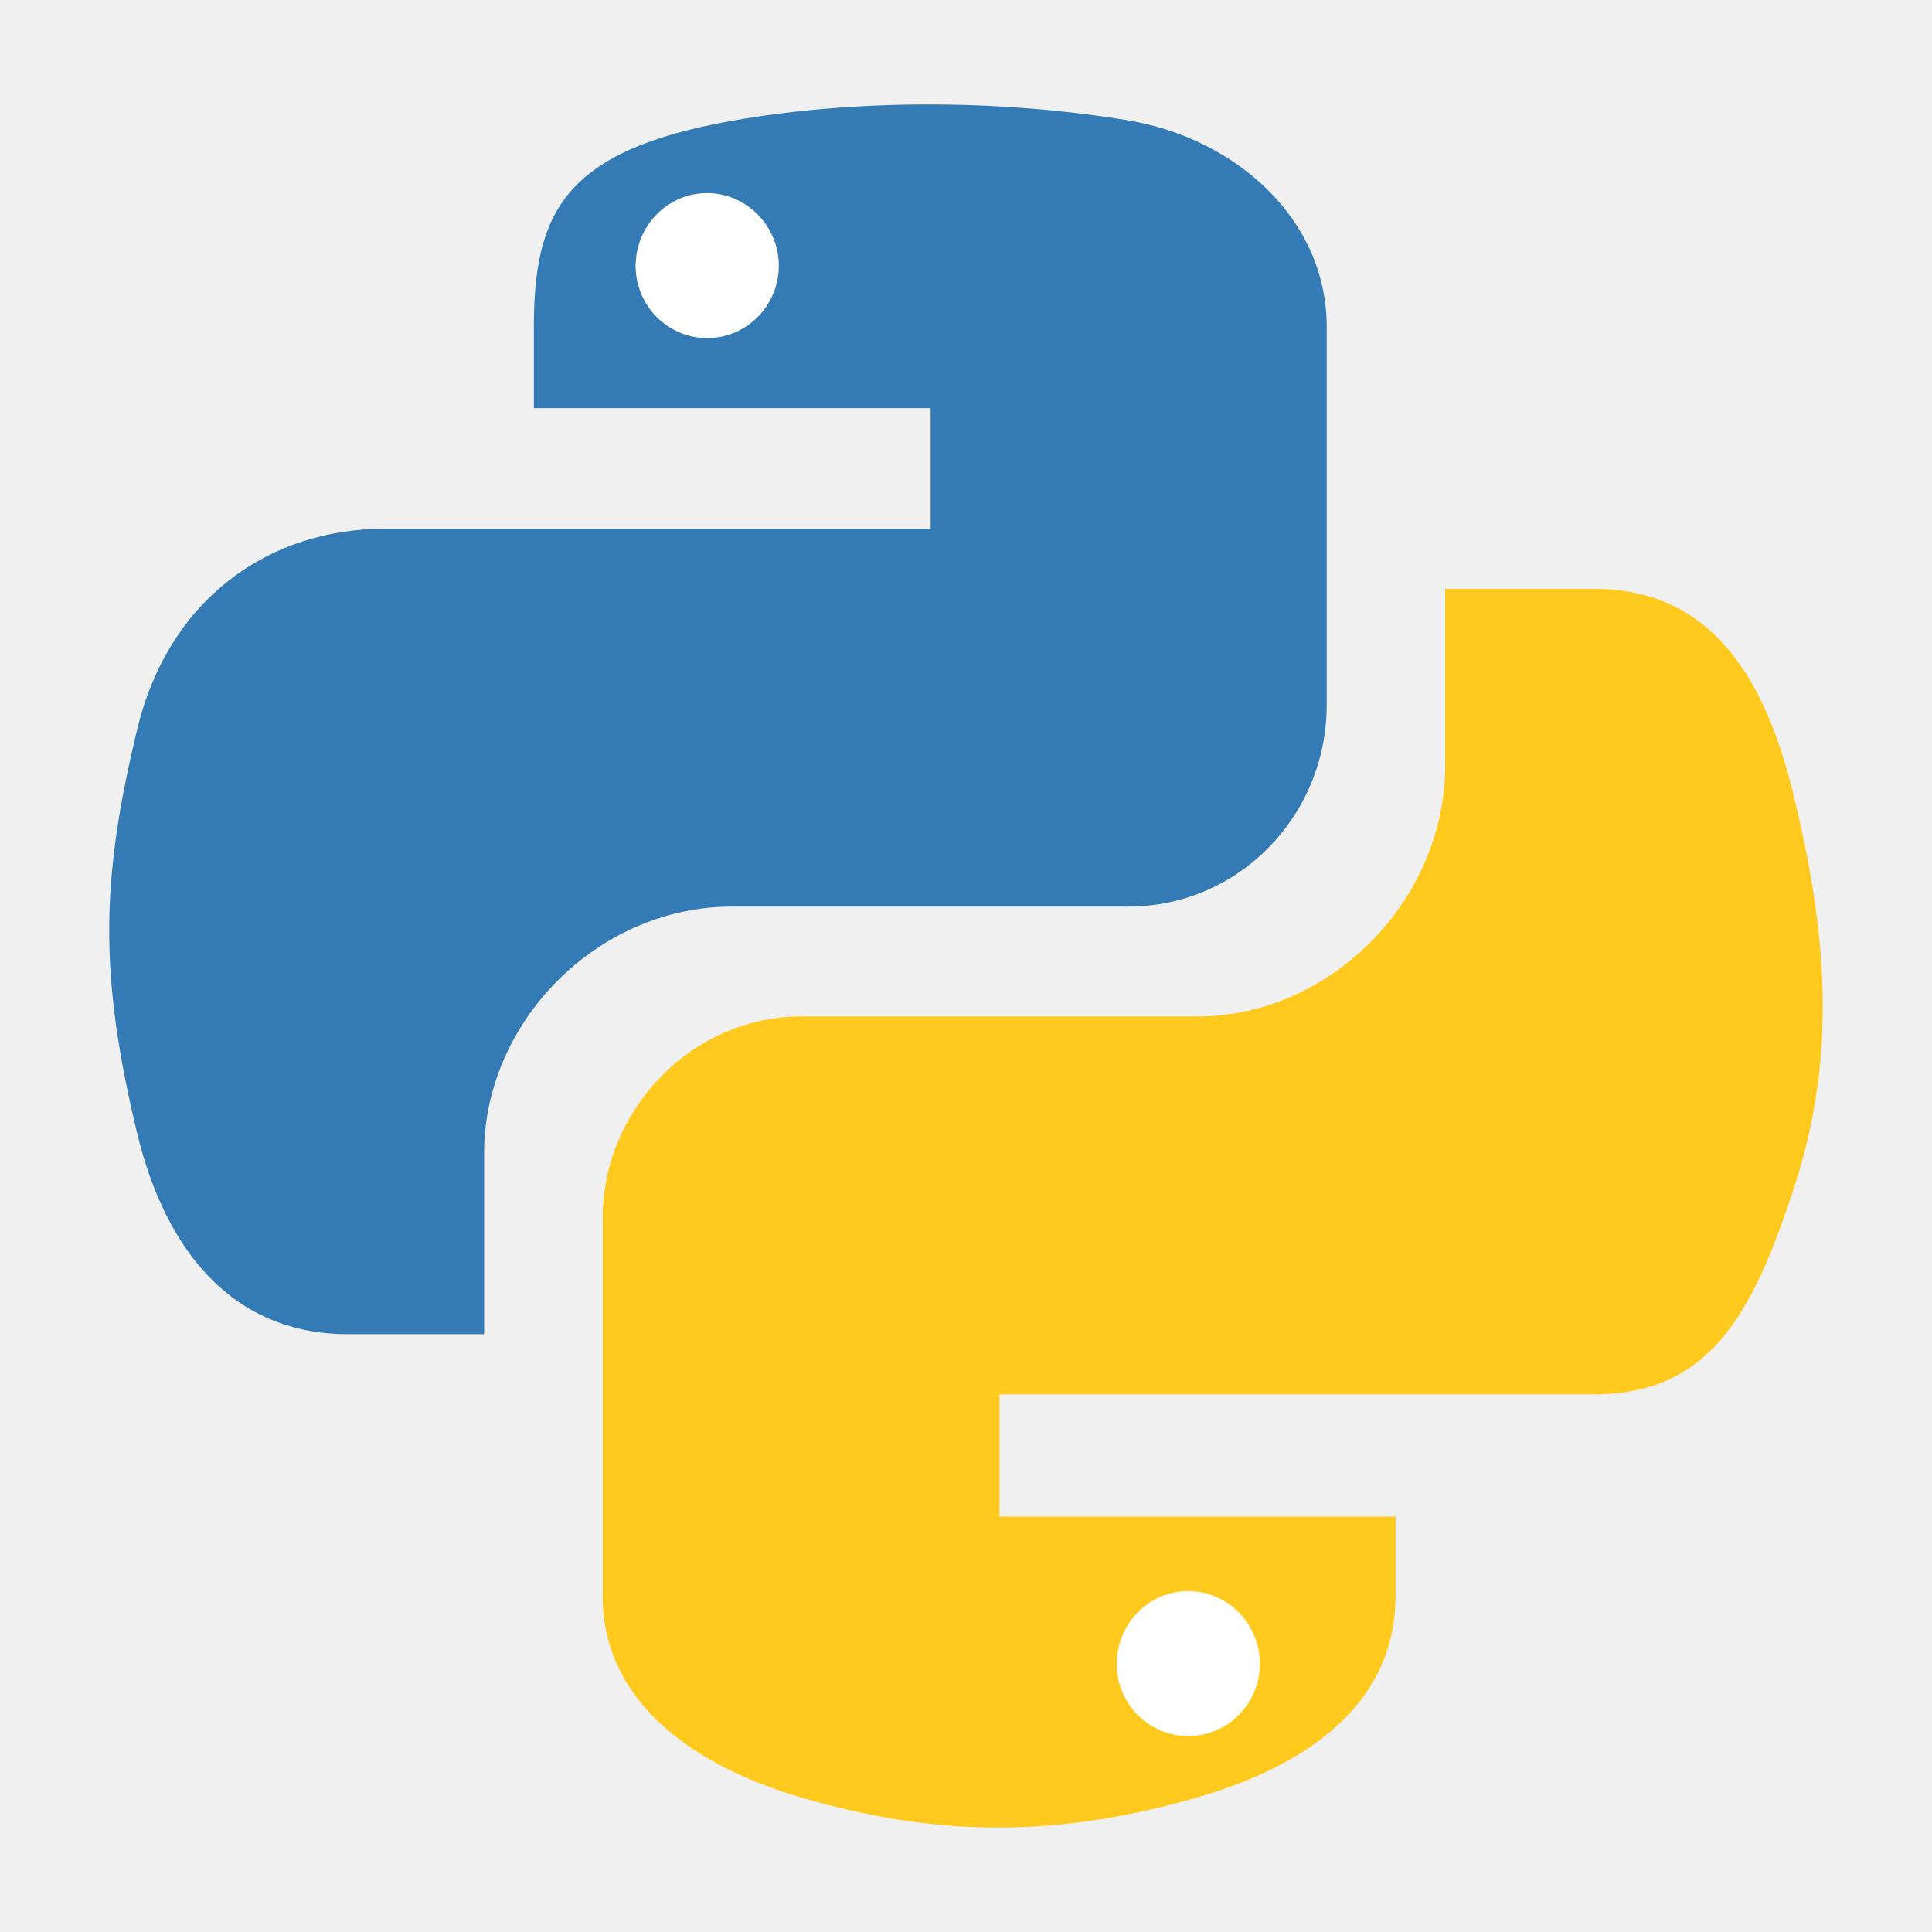
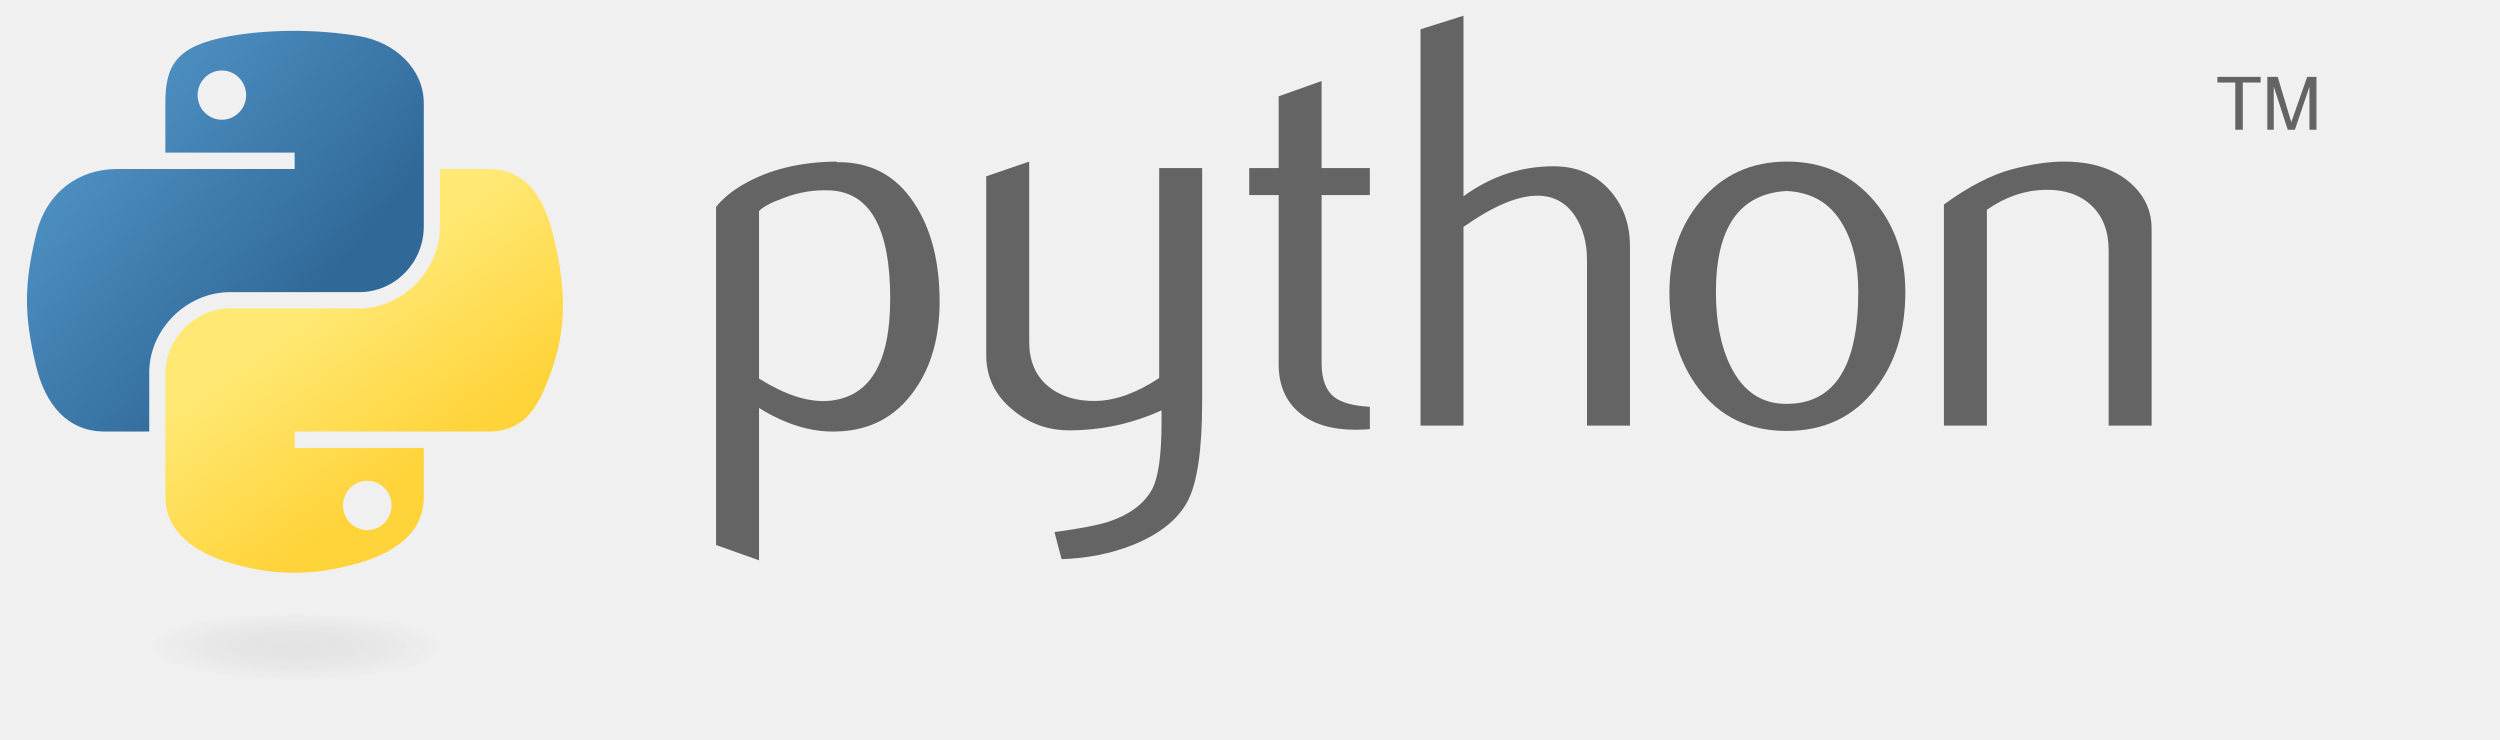
- <svg xmlns="http://www.w3.org/2000/svg" height="512px" style="enable-background:new 0 0 512 512;" version="1.1" viewBox="0 0 512 512" width="512px" xml:space="preserve">
-   <g id="_x32_67-python">
-     <g>
-       <path d="M194.005,240.252h105.054c29.216,0,52.529-24.101,52.529-53.414V86.603    c0-28.525-24.002-49.871-52.529-54.691c-35.214-5.804-73.478-5.509-105.054,0.097c-44.462,7.87-52.527,24.298-52.527,54.693    v21.453H246.63v31.959H102.033c-30.591,0-57.349,18.394-65.709,53.315c-9.64,40.035-10.033,65.02,0,106.826    c7.476,31.085,25.28,53.314,55.872,53.314h36.101v-48.001C128.296,270.845,158.298,240.252,194.005,240.252L194.005,240.252z" style="fill:#347AB4;" />
-       <path d="M474.975,209.372c-7.575-30.395-21.935-53.315-52.527-53.315h-39.443v46.626    c0,36.199-30.692,66.691-65.71,66.691H212.24c-28.724,0-52.528,24.594-52.528,53.414v100.138    c0,28.524,24.788,45.246,52.528,53.413c33.247,9.737,65.215,11.509,105.054,0c26.462-7.675,52.529-23.116,52.529-53.413v-20.997    H264.867v-32.417h157.58c30.593,0,41.904-21.346,52.527-53.314C485.992,283.244,485.501,251.57,474.975,209.372L474.975,209.372z" style="fill:#FFCA1D;" />
-       <path d="M187.415,89.594c-10.479,0-18.975-8.591-18.975-19.164c0.094-10.668,8.496-19.259,18.975-19.259    c10.385,0,18.976,8.685,18.976,19.259C206.39,81.003,197.894,89.594,187.415,89.594z" style="fill:#FFFFFF;" />
-       <path d="M314.908,460.076c-10.479,0-18.976-8.591-18.976-19.164c0.095-10.668,8.496-19.259,18.976-19.259    c10.385,0,18.976,8.685,18.976,19.259C333.884,451.485,325.388,460.076,314.908,460.076z" style="fill:#FFFFFF;" />
-     </g>
+ <svg xmlns="http://www.w3.org/2000/svg" xmlns:xlink="http://www.w3.org/1999/xlink" version="1.0" width="388.84pt" height="115.02pt" id="svg2">
+   <defs id="defs4">
+     <linearGradient id="linearGradient2795">
+       <stop style="stop-color:#b8b8b8;stop-opacity:0.498" offset="0" id="stop2797" />
+       <stop style="stop-color:#7f7f7f;stop-opacity:0" offset="1" id="stop2799" />
+     </linearGradient>
+     <linearGradient id="linearGradient2787">
+       <stop style="stop-color:#7f7f7f;stop-opacity:0.5" offset="0" id="stop2789" />
+       <stop style="stop-color:#7f7f7f;stop-opacity:0" offset="1" id="stop2791" />
+     </linearGradient>
+     <linearGradient id="linearGradient3676">
+       <stop style="stop-color:#b2b2b2;stop-opacity:0.5" offset="0" id="stop3678" />
+       <stop style="stop-color:#b3b3b3;stop-opacity:0" offset="1" id="stop3680" />
+     </linearGradient>
+     <linearGradient id="linearGradient3236">
+       <stop style="stop-color:#f4f4f4;stop-opacity:1" offset="0" id="stop3244" />
+       <stop style="stop-color:#ffffff;stop-opacity:1" offset="1" id="stop3240" />
+     </linearGradient>
+     <linearGradient id="linearGradient4671">
+       <stop style="stop-color:#ffd43b;stop-opacity:1" offset="0" id="stop4673" />
+       <stop style="stop-color:#ffe873;stop-opacity:1" offset="1" id="stop4675" />
+     </linearGradient>
+     <linearGradient id="linearGradient4689">
+       <stop style="stop-color:#5a9fd4;stop-opacity:1" offset="0" id="stop4691" />
+       <stop style="stop-color:#306998;stop-opacity:1" offset="1" id="stop4693" />
+     </linearGradient>
+     <linearGradient x1="224.24" y1="144.757" x2="-65.309" y2="144.757" id="linearGradient2987" xlink:href="#linearGradient4671" gradientUnits="userSpaceOnUse" gradientTransform="translate(100.2702,99.61116)" />
+     <linearGradient x1="172.942" y1="77.476" x2="26.67" y2="76.313" id="linearGradient2990" xlink:href="#linearGradient4689" gradientUnits="userSpaceOnUse" gradientTransform="translate(100.2702,99.61116)" />
+     <linearGradient x1="172.942" y1="77.476" x2="26.67" y2="76.313" id="linearGradient2587" xlink:href="#linearGradient4689" gradientUnits="userSpaceOnUse" gradientTransform="translate(100.2702,99.61116)" />
+     <linearGradient x1="224.24" y1="144.757" x2="-65.309" y2="144.757" id="linearGradient2589" xlink:href="#linearGradient4671" gradientUnits="userSpaceOnUse" gradientTransform="translate(100.2702,99.61116)" />
+     <linearGradient x1="172.942" y1="77.476" x2="26.67" y2="76.313" id="linearGradient2248" xlink:href="#linearGradient4689" gradientUnits="userSpaceOnUse" gradientTransform="translate(100.2702,99.61116)" />
+     <linearGradient x1="224.24" y1="144.757" x2="-65.309" y2="144.757" id="linearGradient2250" xlink:href="#linearGradient4671" gradientUnits="userSpaceOnUse" gradientTransform="translate(100.2702,99.61116)" />
+     <linearGradient x1="224.24" y1="144.757" x2="-65.309" y2="144.757" id="linearGradient2255" xlink:href="#linearGradient4671" gradientUnits="userSpaceOnUse" gradientTransform="matrix(0.562541,0,0,0.567972,-11.5974,-7.60954)" />
+     <linearGradient x1="172.942" y1="76.176" x2="26.67" y2="76.313" id="linearGradient2258" xlink:href="#linearGradient4689" gradientUnits="userSpaceOnUse" gradientTransform="matrix(0.562541,0,0,0.567972,-11.5974,-7.60954)" />
+     <radialGradient cx="61.519" cy="132.286" r="29.037" fx="61.519" fy="132.286" id="radialGradient2801" xlink:href="#linearGradient2795" gradientUnits="userSpaceOnUse" gradientTransform="matrix(1,0,0,0.177966,0,108.7434)" />
+     <linearGradient x1="150.961" y1="192.352" x2="112.031" y2="137.273" id="linearGradient1475" xlink:href="#linearGradient4671" gradientUnits="userSpaceOnUse" gradientTransform="matrix(0.562541,0,0,0.567972,-9.399749,-5.305317)" />
+     <linearGradient x1="26.649" y1="20.604" x2="135.665" y2="114.398" id="linearGradient1478" xlink:href="#linearGradient4689" gradientUnits="userSpaceOnUse" gradientTransform="matrix(0.562541,0,0,0.567972,-9.399749,-5.305317)" />
+     <radialGradient cx="61.519" cy="132.286" r="29.037" fx="61.519" fy="132.286" id="radialGradient1480" xlink:href="#linearGradient2795" gradientUnits="userSpaceOnUse" gradientTransform="matrix(2.382716e-8,-0.296405,1.43676,4.683673e-7,-128.544,150.5202)" />
+   </defs>
+   <g id="g2303">
+     <path id="path46" style="fill:#646464;fill-opacity:1" d="M 184.613,61.929 C 184.613,47.367 180.461,39.891 172.157,39.482 C 168.852,39.326 165.626,39.852 162.488,41.071 C 159.983,41.967 158.296,42.854 157.409,43.751 L 157.409,78.509 C 162.721,81.843 167.439,83.392 171.552,83.149 C 180.256,82.574 184.613,75.507 184.613,61.929 z M 194.858,62.534 C 194.858,69.932 193.123,76.072 189.633,80.956 C 185.744,86.482 180.354,89.328 173.463,89.484 C 168.268,89.65 162.916,88.022 157.409,84.611 L 157.409,116.201 L 148.5,113.024 L 148.5,42.903 C 149.963,41.11 151.844,39.57 154.125,38.263 C 159.427,35.174 165.87,33.585 173.453,33.507 L 173.58,33.634 C 180.51,33.546 185.851,36.392 189.604,42.162 C 193.103,47.455 194.858,54.239 194.858,62.534 z " />
+     <path id="path48" style="fill:#646464;fill-opacity:1" d="M 249.305,83.266 C 249.305,93.188 248.311,100.06 246.322,103.881 C 244.324,107.702 240.523,110.753 234.908,113.024 C 230.357,114.817 225.434,115.792 220.151,115.957 L 218.68,110.343 C 224.05,109.612 227.832,108.881 230.025,108.15 C 234.343,106.688 237.306,104.446 238.934,101.444 C 240.24,98.998 240.883,94.329 240.883,87.418 L 240.883,85.098 C 234.791,87.866 228.407,89.241 221.73,89.241 C 217.344,89.241 213.475,87.866 210.141,85.098 C 206.398,82.086 204.527,78.265 204.527,73.636 L 204.527,36.558 L 213.436,33.507 L 213.436,70.828 C 213.436,74.815 214.722,77.885 217.295,80.039 C 219.869,82.194 223.202,83.227 227.286,83.149 C 231.37,83.061 235.747,81.482 240.396,78.392 L 240.396,34.852 L 249.305,34.852 L 249.305,83.266 z " />
+     <path id="path50" style="fill:#646464;fill-opacity:1" d="M 284.082,88.997 C 283.02,89.085 282.045,89.124 281.149,89.124 C 276.109,89.124 272.181,87.925 269.374,85.517 C 266.577,83.11 265.173,79.786 265.173,75.546 L 265.173,40.457 L 259.071,40.457 L 259.071,34.852 L 265.173,34.852 L 265.173,19.968 L 274.072,16.8 L 274.072,34.852 L 284.082,34.852 L 284.082,40.457 L 274.072,40.457 L 274.072,75.302 C 274.072,78.646 274.969,81.014 276.762,82.398 C 278.302,83.539 280.749,84.192 284.082,84.357 L 284.082,88.997 z " />
+     <path id="path52" style="fill:#646464;fill-opacity:1" d="M 338.023,88.266 L 329.114,88.266 L 329.114,53.878 C 329.114,50.379 328.295,47.367 326.668,44.852 C 324.786,42.006 322.174,40.583 318.821,40.583 C 314.737,40.583 309.63,42.737 303.499,47.046 L 303.499,88.266 L 294.59,88.266 L 294.59,6.069 L 303.499,3.262 L 303.499,40.7 C 309.191,36.558 315.41,34.482 322.164,34.482 C 326.882,34.482 330.703,36.07 333.627,39.238 C 336.561,42.406 338.023,46.354 338.023,51.071 L 338.023,88.266 L 338.023,88.266 z " />
+     <path id="path54" style="fill:#646464;fill-opacity:1" d="M 385.374,60.526 C 385.374,54.931 384.312,50.311 382.197,46.656 C 379.682,42.201 375.773,39.852 370.49,39.609 C 360.724,40.174 355.85,47.172 355.85,60.584 C 355.85,66.735 356.864,71.871 358.911,75.994 C 361.523,81.248 365.441,83.841 370.666,83.753 C 380.471,83.675 385.374,75.936 385.374,60.526 z M 395.131,60.584 C 395.131,68.548 393.094,75.176 389.029,80.468 C 384.555,86.395 378.376,89.367 370.49,89.367 C 362.673,89.367 356.581,86.395 352.185,80.468 C 348.199,75.176 346.21,68.548 346.21,60.584 C 346.21,53.099 348.365,46.802 352.673,41.675 C 357.225,36.236 363.209,33.507 370.607,33.507 C 378.005,33.507 384.029,36.236 388.669,41.675 C 392.977,46.802 395.131,53.099 395.131,60.584 z " />
+     <path id="path56" style="fill:#646464;fill-opacity:1" d="M 446.206,88.266 L 437.297,88.266 L 437.297,51.929 C 437.297,47.942 436.098,44.833 433.7,42.591 C 431.303,40.359 428.105,39.277 424.119,39.365 C 419.889,39.443 415.863,40.827 412.042,43.507 L 412.042,88.266 L 403.133,88.266 L 403.133,42.406 C 408.26,38.673 412.978,36.236 417.286,35.096 C 421.351,34.033 424.938,33.507 428.028,33.507 C 430.143,33.507 432.131,33.712 434.002,34.121 C 437.502,34.93 440.348,36.431 442.541,38.634 C 444.987,41.071 446.206,43.995 446.206,47.416 L 446.206,88.266 z " />
+     <path id="path1948" style="fill:url(#linearGradient1478);fill-opacity:1" d="M 60.51,6.398 C 55.927,6.419 51.549,6.81 47.698,7.492 C 36.351,9.496 34.291,13.692 34.291,21.429 L 34.291,31.648 L 61.104,31.648 L 61.104,35.054 L 34.291,35.054 L 24.229,35.054 C 16.436,35.054 9.613,39.738 7.479,48.648 C 5.017,58.861 4.908,65.234 7.479,75.898 C 9.385,83.836 13.936,89.492 21.729,89.492 L 30.948,89.492 L 30.948,77.242 C 30.948,68.392 38.605,60.585 47.698,60.585 L 74.479,60.585 C 81.934,60.585 87.885,54.447 87.885,46.96 L 87.885,21.429 C 87.885,14.163 81.755,8.704 74.479,7.492 C 69.873,6.725 65.094,6.377 60.51,6.398 z M 46.01,14.617 C 48.78,14.617 51.041,16.915 51.041,19.742 C 51.041,22.558 48.78,24.835 46.01,24.835 C 43.231,24.835 40.979,22.558 40.979,19.742 C 40.979,16.915 43.231,14.617 46.01,14.617 z " />
+     <path id="path1950" style="fill:url(#linearGradient1475);fill-opacity:1" d="M 91.229,35.054 L 91.229,46.96 C 91.229,56.191 83.403,63.96 74.479,63.96 L 47.698,63.96 C 40.362,63.96 34.291,70.239 34.291,77.585 L 34.291,103.117 C 34.291,110.383 40.61,114.657 47.698,116.742 C 56.185,119.237 64.324,119.688 74.479,116.742 C 81.229,114.787 87.885,110.854 87.885,103.117 L 87.885,92.898 L 61.104,92.898 L 61.104,89.492 L 87.885,89.492 L 101.291,89.492 C 109.084,89.492 111.988,84.056 114.698,75.898 C 117.497,67.499 117.378,59.422 114.698,48.648 C 112.772,40.891 109.094,35.054 101.291,35.054 L 91.229,35.054 z M 76.166,99.71 C 78.946,99.71 81.198,101.988 81.198,104.804 C 81.198,107.631 78.946,109.929 76.166,109.929 C 73.397,109.929 71.135,107.631 71.135,104.804 C 71.135,101.988 73.397,99.71 76.166,99.71 z " />
+     <path id="text3004" style="font-size:15.164px;font-style:normal;font-weight:normal;line-height:125%;fill:#646464;fill-opacity:1;stroke:none;stroke-width:1px;stroke-linecap:butt;stroke-linejoin:miter;stroke-opacity:1;font-family:Bitstream Vera Sans" d="M 463.554,26.909 L 465.116,26.909 L 465.116,17.113 L 468.816,17.113 L 468.816,15.945 L 459.854,15.945 L 459.854,17.113 L 463.554,17.113 L 463.554,26.909 M 470.201,26.909 L 471.536,26.909 L 471.536,17.962 L 474.432,26.908 L 475.918,26.908 L 478.936,17.993 L 478.936,26.909 L 480.392,26.909 L 480.392,15.945 L 478.466,15.945 L 475.168,25.338 L 472.355,15.945 L 470.201,15.945 L 470.201,26.909" />
+     <path id="path1894" style="opacity:0.444;fill:url(#radialGradient1480);fill-opacity:1;fill-rule:nonzero;stroke:none;stroke-width:20;stroke-miterlimit:4;stroke-dasharray:none;stroke-opacity:1" transform="matrix(0.73406,0,0,0.809524,16.24958,27.00935)" d="M 110.467 132.286 A 48.948 8.607 0 1 1  12.571,132.286 A 48.948 8.607 0 1 1  110.467 132.286 z" />
  </g>
-   <g id="Layer_1" />
</svg>
